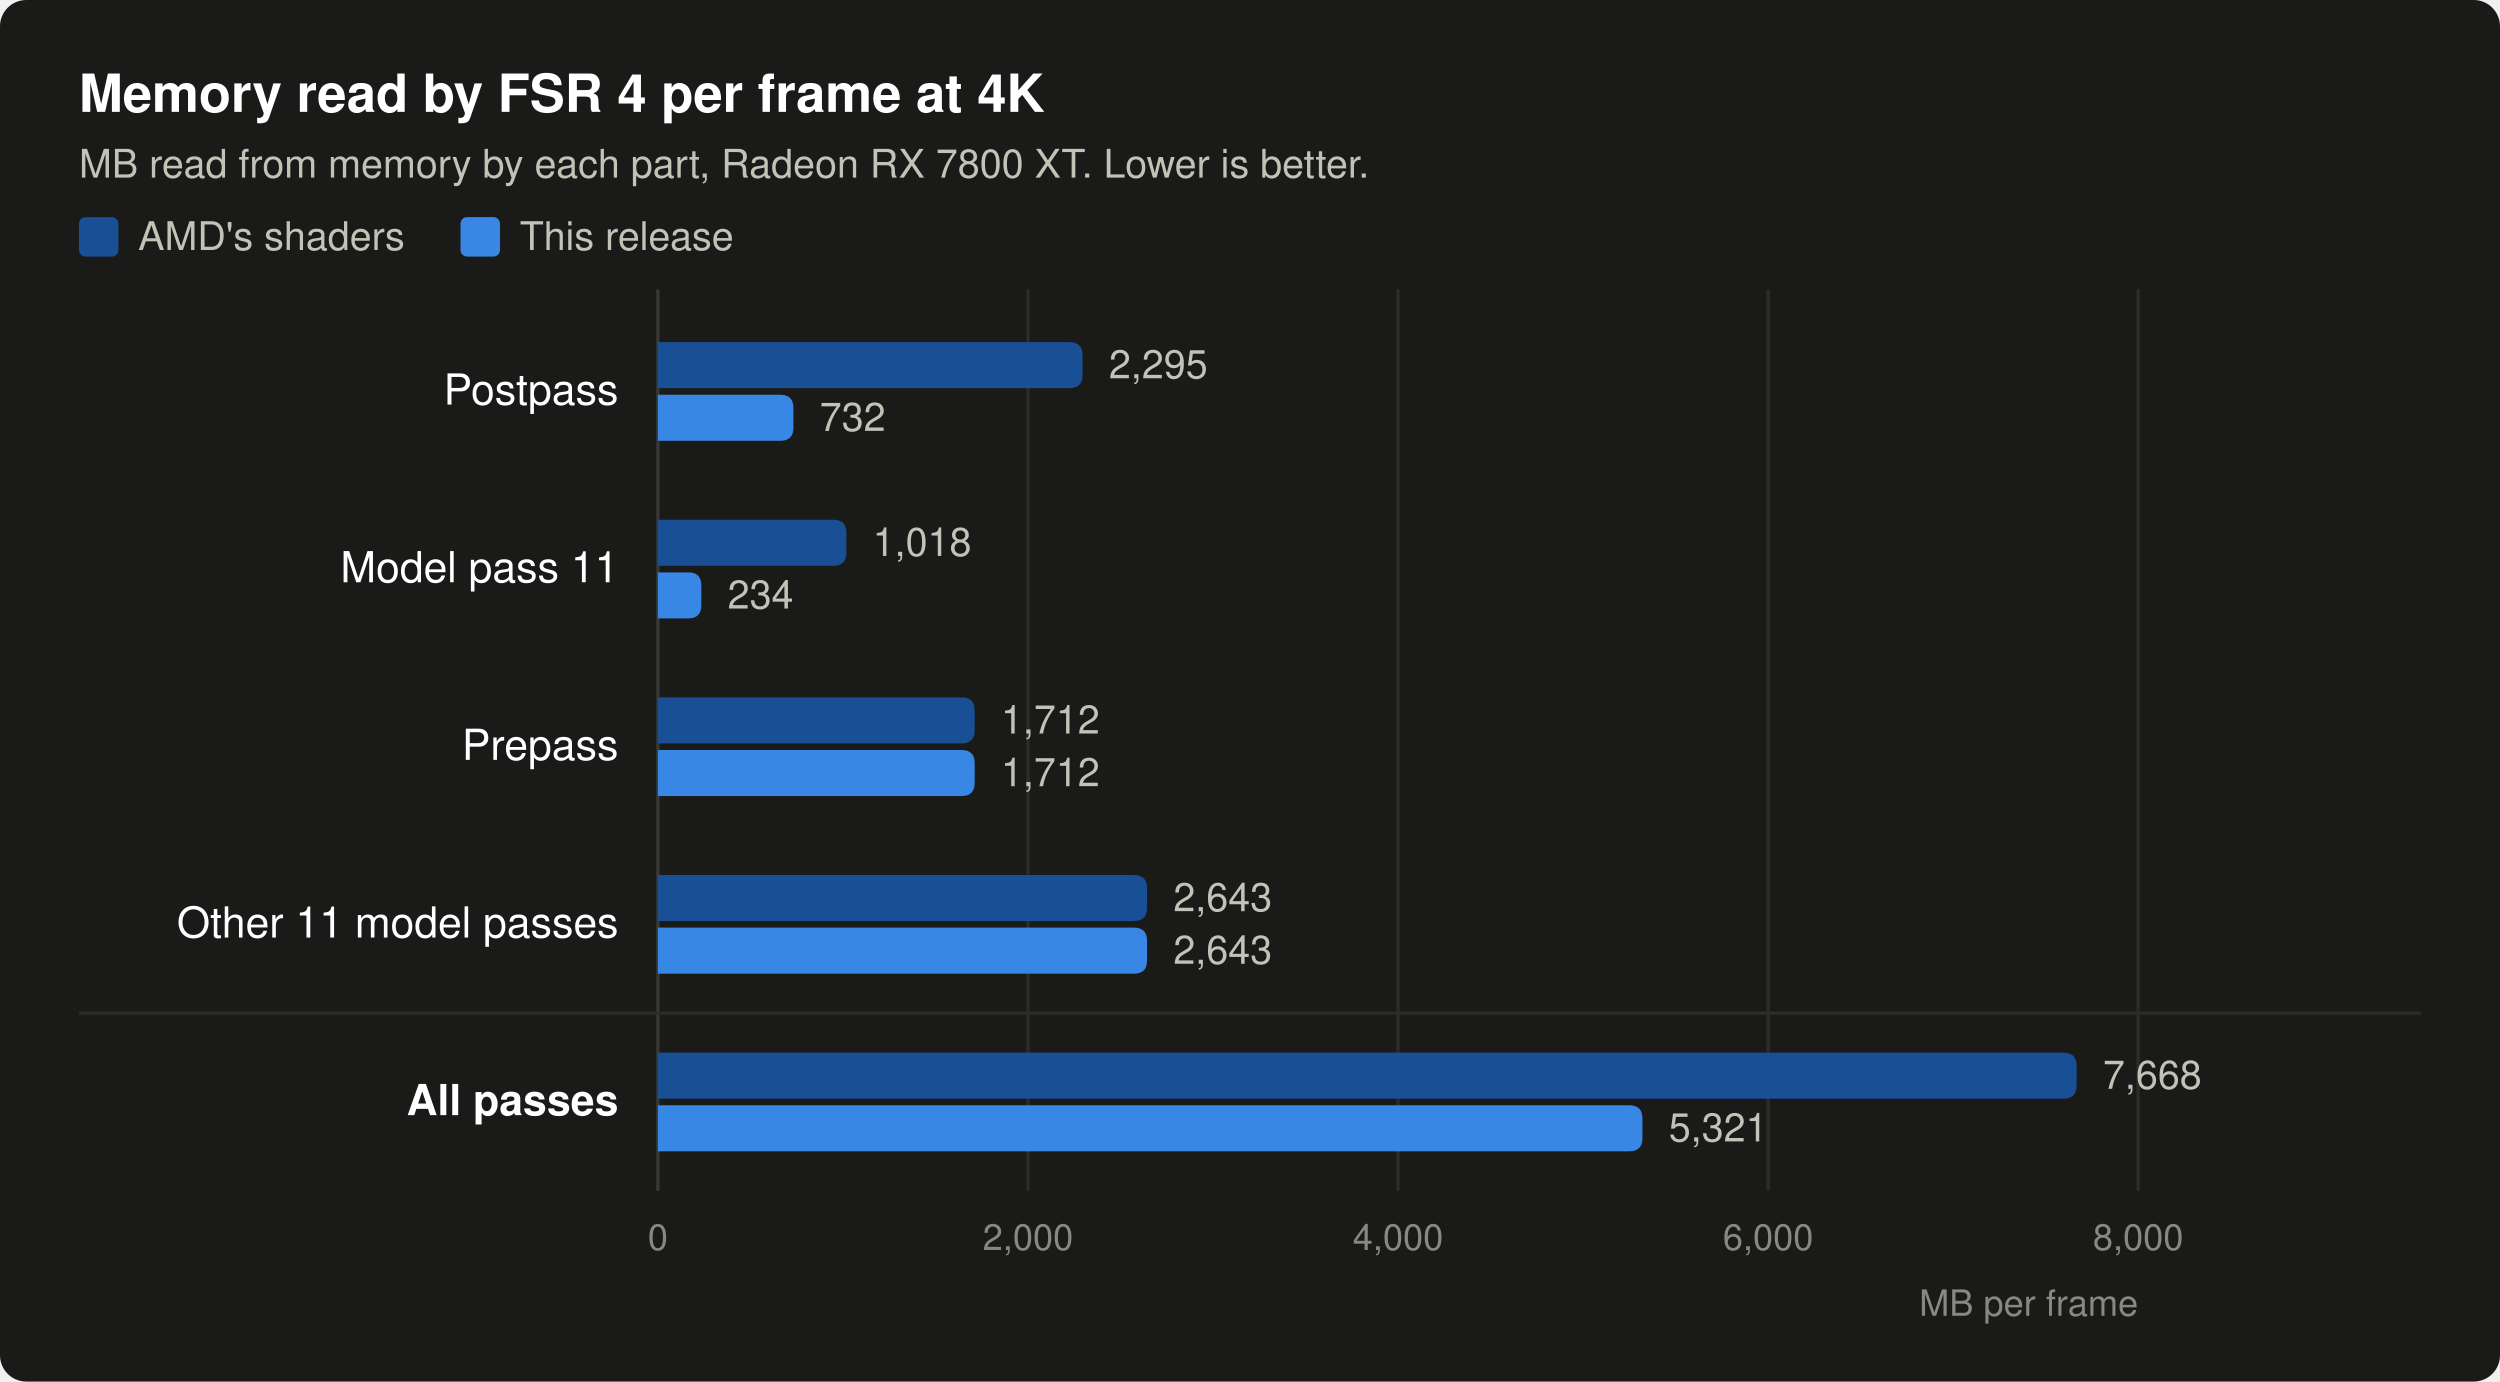
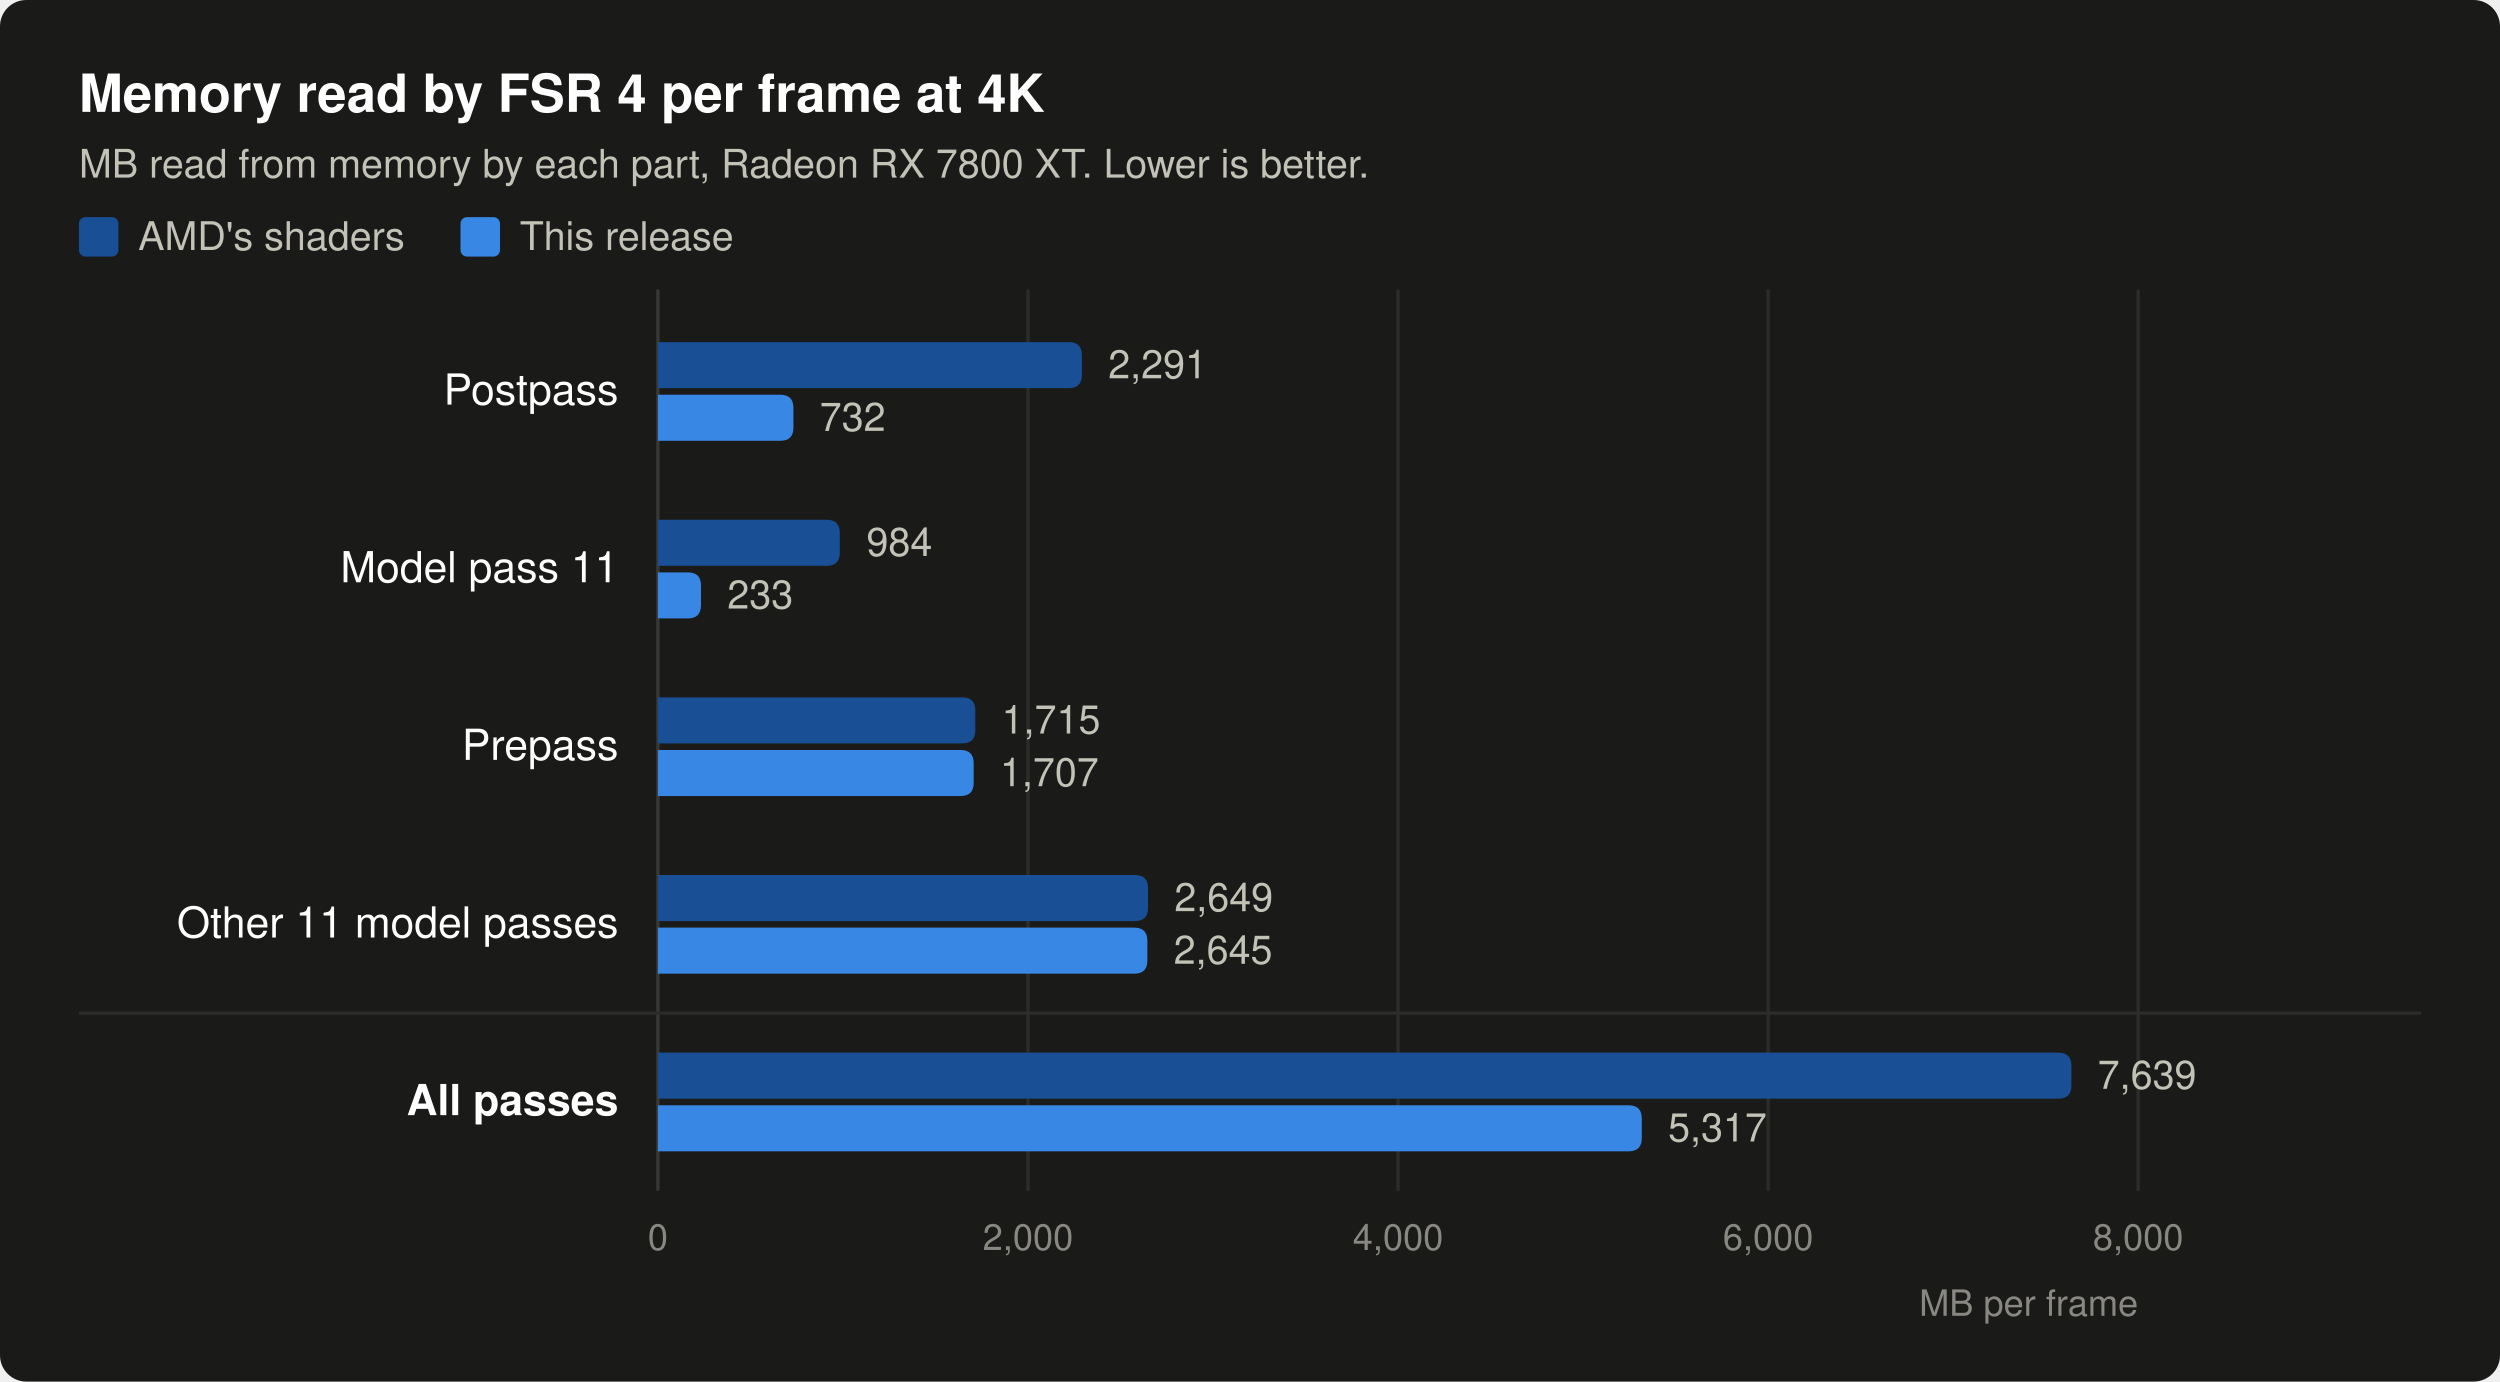
- <svg xmlns="http://www.w3.org/2000/svg" width="760" height="420" viewBox="0 0 760 420" role="img" aria-label="Memory read by FSR 4 per frame at 4K: 7,668 MB with AMD's shaders, 5,321 MB with this release">
+ <svg xmlns="http://www.w3.org/2000/svg" width="760" height="420" viewBox="0 0 760 420" role="img" aria-label="Memory read by FSR 4 per frame at 4K: 7,639 MB with AMD's shaders, 5,317 MB with this release">
  <rect width="760" height="420" rx="8" fill="#1a1a19" />
  <text x="24" y="34" font-family="-apple-system, 'Segoe UI', Helvetica, Arial, sans-serif" font-size="16" font-weight="600" fill="#ffffff">Memory read by FSR 4 per frame at 4K</text>
  <text x="24" y="54" font-family="-apple-system, 'Segoe UI', Helvetica, Arial, sans-serif" font-size="12" fill="#c3c2b7">MB read from memory by each part, Radeon RX 7800 XT. Lower is better.</text>
  <rect x="24" y="66" width="12" height="12" rx="2" fill="#184f95" />
  <text x="42" y="76" font-family="-apple-system, 'Segoe UI', Helvetica, Arial, sans-serif" font-size="12" fill="#c3c2b7">AMD's shaders</text>
  <rect x="140" y="66" width="12" height="12" rx="2" fill="#3987e5" />
  <text x="158" y="76" font-family="-apple-system, 'Segoe UI', Helvetica, Arial, sans-serif" font-size="12" fill="#c3c2b7">This release</text>
  <line x1="200.0" y1="88" x2="200.0" y2="362" stroke="#383835" stroke-width="1" />
  <text x="200.0" y="380" font-family="-apple-system, 'Segoe UI', Helvetica, Arial, sans-serif" font-size="11" text-anchor="middle" fill="#898781">0</text>
  <line x1="312.5" y1="88" x2="312.5" y2="362" stroke="#2c2c2a" stroke-width="1" />
  <text x="312.5" y="380" font-family="-apple-system, 'Segoe UI', Helvetica, Arial, sans-serif" font-size="11" text-anchor="middle" fill="#898781">2,000</text>
  <line x1="425.0" y1="88" x2="425.0" y2="362" stroke="#2c2c2a" stroke-width="1" />
  <text x="425.0" y="380" font-family="-apple-system, 'Segoe UI', Helvetica, Arial, sans-serif" font-size="11" text-anchor="middle" fill="#898781">4,000</text>
  <line x1="537.5" y1="88" x2="537.5" y2="362" stroke="#2c2c2a" stroke-width="1" />
  <text x="537.5" y="380" font-family="-apple-system, 'Segoe UI', Helvetica, Arial, sans-serif" font-size="11" text-anchor="middle" fill="#898781">6,000</text>
  <line x1="650.0" y1="88" x2="650.0" y2="362" stroke="#2c2c2a" stroke-width="1" />
  <text x="650.0" y="380" font-family="-apple-system, 'Segoe UI', Helvetica, Arial, sans-serif" font-size="11" text-anchor="middle" fill="#898781">8,000</text>
  <text x="650" y="400" font-family="-apple-system, 'Segoe UI', Helvetica, Arial, sans-serif" font-size="11" text-anchor="end" fill="#898781">MB per frame</text>
  <text x="188" y="123.0" font-family="-apple-system, 'Segoe UI', Helvetica, Arial, sans-serif" font-size="13" text-anchor="end" fill="#ffffff">Postpass</text>
-   <path d="M200,104.0 H325.1 Q329.1,104.0 329.1,108.0 V114.0 Q329.1,118.0 325.1,118.0 H200 Z" fill="#184f95" />
-   <text x="337.1" y="115.0" font-family="-apple-system, 'Segoe UI', Helvetica, Arial, sans-serif" font-size="12" fill="#c3c2b7">2,295</text>
+   <path d="M200,104.0 H324.9 Q328.9,104.0 328.9,108.0 V114.0 Q328.9,118.0 324.9,118.0 H200 Z" fill="#184f95" />
+   <text x="336.9" y="115.0" font-family="-apple-system, 'Segoe UI', Helvetica, Arial, sans-serif" font-size="12" fill="#c3c2b7">2,291</text>
  <path d="M200,120.0 H237.2 Q241.2,120.0 241.2,124.0 V130.0 Q241.2,134.0 237.2,134.0 H200 Z" fill="#3987e5" />
  <text x="249.2" y="131.0" font-family="-apple-system, 'Segoe UI', Helvetica, Arial, sans-serif" font-size="12" fill="#c3c2b7">732</text>
  <text x="188" y="177.0" font-family="-apple-system, 'Segoe UI', Helvetica, Arial, sans-serif" font-size="13" text-anchor="end" fill="#ffffff">Model pass 11</text>
-   <path d="M200,158.0 H253.3 Q257.3,158.0 257.3,162.0 V168.0 Q257.3,172.0 253.3,172.0 H200 Z" fill="#184f95" />
-   <text x="265.3" y="169.0" font-family="-apple-system, 'Segoe UI', Helvetica, Arial, sans-serif" font-size="12" fill="#c3c2b7">1,018</text>
-   <path d="M200,174.0 H209.2 Q213.2,174.0 213.2,178.0 V184.0 Q213.2,188.0 209.2,188.0 H200 Z" fill="#3987e5" />
-   <text x="221.2" y="185.0" font-family="-apple-system, 'Segoe UI', Helvetica, Arial, sans-serif" font-size="12" fill="#c3c2b7">234</text>
+   <path d="M200,158.0 H251.3 Q255.3,158.0 255.3,162.0 V168.0 Q255.3,172.0 251.3,172.0 H200 Z" fill="#184f95" />
+   <text x="263.4" y="169.0" font-family="-apple-system, 'Segoe UI', Helvetica, Arial, sans-serif" font-size="12" fill="#c3c2b7">984</text>
+   <path d="M200,174.0 H209.1 Q213.1,174.0 213.1,178.0 V184.0 Q213.1,188.0 209.1,188.0 H200 Z" fill="#3987e5" />
+   <text x="221.1" y="185.0" font-family="-apple-system, 'Segoe UI', Helvetica, Arial, sans-serif" font-size="12" fill="#c3c2b7">233</text>
  <text x="188" y="231.0" font-family="-apple-system, 'Segoe UI', Helvetica, Arial, sans-serif" font-size="13" text-anchor="end" fill="#ffffff">Prepass</text>
-   <path d="M200,212.0 H292.3 Q296.3,212.0 296.3,216.0 V222.0 Q296.3,226.0 292.3,226.0 H200 Z" fill="#184f95" />
-   <text x="304.3" y="223.0" font-family="-apple-system, 'Segoe UI', Helvetica, Arial, sans-serif" font-size="12" fill="#c3c2b7">1,712</text>
-   <path d="M200,228.0 H292.3 Q296.3,228.0 296.3,232.0 V238.0 Q296.3,242.0 292.3,242.0 H200 Z" fill="#3987e5" />
-   <text x="304.3" y="239.0" font-family="-apple-system, 'Segoe UI', Helvetica, Arial, sans-serif" font-size="12" fill="#c3c2b7">1,712</text>
+   <path d="M200,212.0 H292.5 Q296.5,212.0 296.5,216.0 V222.0 Q296.5,226.0 292.5,226.0 H200 Z" fill="#184f95" />
+   <text x="304.5" y="223.0" font-family="-apple-system, 'Segoe UI', Helvetica, Arial, sans-serif" font-size="12" fill="#c3c2b7">1,715</text>
+   <path d="M200,228.0 H292.0 Q296.0,228.0 296.0,232.0 V238.0 Q296.0,242.0 292.0,242.0 H200 Z" fill="#3987e5" />
+   <text x="304.0" y="239.0" font-family="-apple-system, 'Segoe UI', Helvetica, Arial, sans-serif" font-size="12" fill="#c3c2b7">1,707</text>
  <text x="188" y="285.0" font-family="-apple-system, 'Segoe UI', Helvetica, Arial, sans-serif" font-size="13" text-anchor="end" fill="#ffffff">Other 11 model passes</text>
-   <path d="M200,266.0 H344.7 Q348.7,266.0 348.7,270.0 V276.0 Q348.7,280.0 344.7,280.0 H200 Z" fill="#184f95" />
-   <text x="356.7" y="277.0" font-family="-apple-system, 'Segoe UI', Helvetica, Arial, sans-serif" font-size="12" fill="#c3c2b7">2,643</text>
-   <path d="M200,282.0 H344.7 Q348.7,282.0 348.7,286.0 V292.0 Q348.7,296.0 344.7,296.0 H200 Z" fill="#3987e5" />
-   <text x="356.7" y="293.0" font-family="-apple-system, 'Segoe UI', Helvetica, Arial, sans-serif" font-size="12" fill="#c3c2b7">2,643</text>
+   <path d="M200,266.0 H345.0 Q349.0,266.0 349.0,270.0 V276.0 Q349.0,280.0 345.0,280.0 H200 Z" fill="#184f95" />
+   <text x="357.0" y="277.0" font-family="-apple-system, 'Segoe UI', Helvetica, Arial, sans-serif" font-size="12" fill="#c3c2b7">2,649</text>
+   <path d="M200,282.0 H344.8 Q348.8,282.0 348.8,286.0 V292.0 Q348.8,296.0 344.8,296.0 H200 Z" fill="#3987e5" />
+   <text x="356.8" y="293.0" font-family="-apple-system, 'Segoe UI', Helvetica, Arial, sans-serif" font-size="12" fill="#c3c2b7">2,645</text>
  <line x1="24" y1="308" x2="736" y2="308" stroke="#2c2c2a" stroke-width="1" />
  <text x="188" y="339.0" font-family="-apple-system, 'Segoe UI', Helvetica, Arial, sans-serif" font-size="13" font-weight="600" text-anchor="end" fill="#ffffff">All passes</text>
-   <path d="M200,320.0 H627.3 Q631.3,320.0 631.3,324.0 V330.0 Q631.3,334.0 627.3,334.0 H200 Z" fill="#184f95" />
-   <text x="639.3" y="331.0" font-family="-apple-system, 'Segoe UI', Helvetica, Arial, sans-serif" font-size="12" fill="#c3c2b7">7,668</text>
-   <path d="M200,336.0 H495.3 Q499.3,336.0 499.3,340.0 V346.0 Q499.3,350.0 495.3,350.0 H200 Z" fill="#3987e5" />
-   <text x="507.3" y="347.0" font-family="-apple-system, 'Segoe UI', Helvetica, Arial, sans-serif" font-size="12" fill="#c3c2b7">5,321</text>
+   <path d="M200,320.0 H625.7 Q629.7,320.0 629.7,324.0 V330.0 Q629.7,334.0 625.7,334.0 H200 Z" fill="#184f95" />
+   <text x="637.7" y="331.0" font-family="-apple-system, 'Segoe UI', Helvetica, Arial, sans-serif" font-size="12" fill="#c3c2b7">7,639</text>
+   <path d="M200,336.0 H495.1 Q499.1,336.0 499.1,340.0 V346.0 Q499.1,350.0 495.1,350.0 H200 Z" fill="#3987e5" />
+   <text x="507.1" y="347.0" font-family="-apple-system, 'Segoe UI', Helvetica, Arial, sans-serif" font-size="12" fill="#c3c2b7">5,317</text>
</svg>
